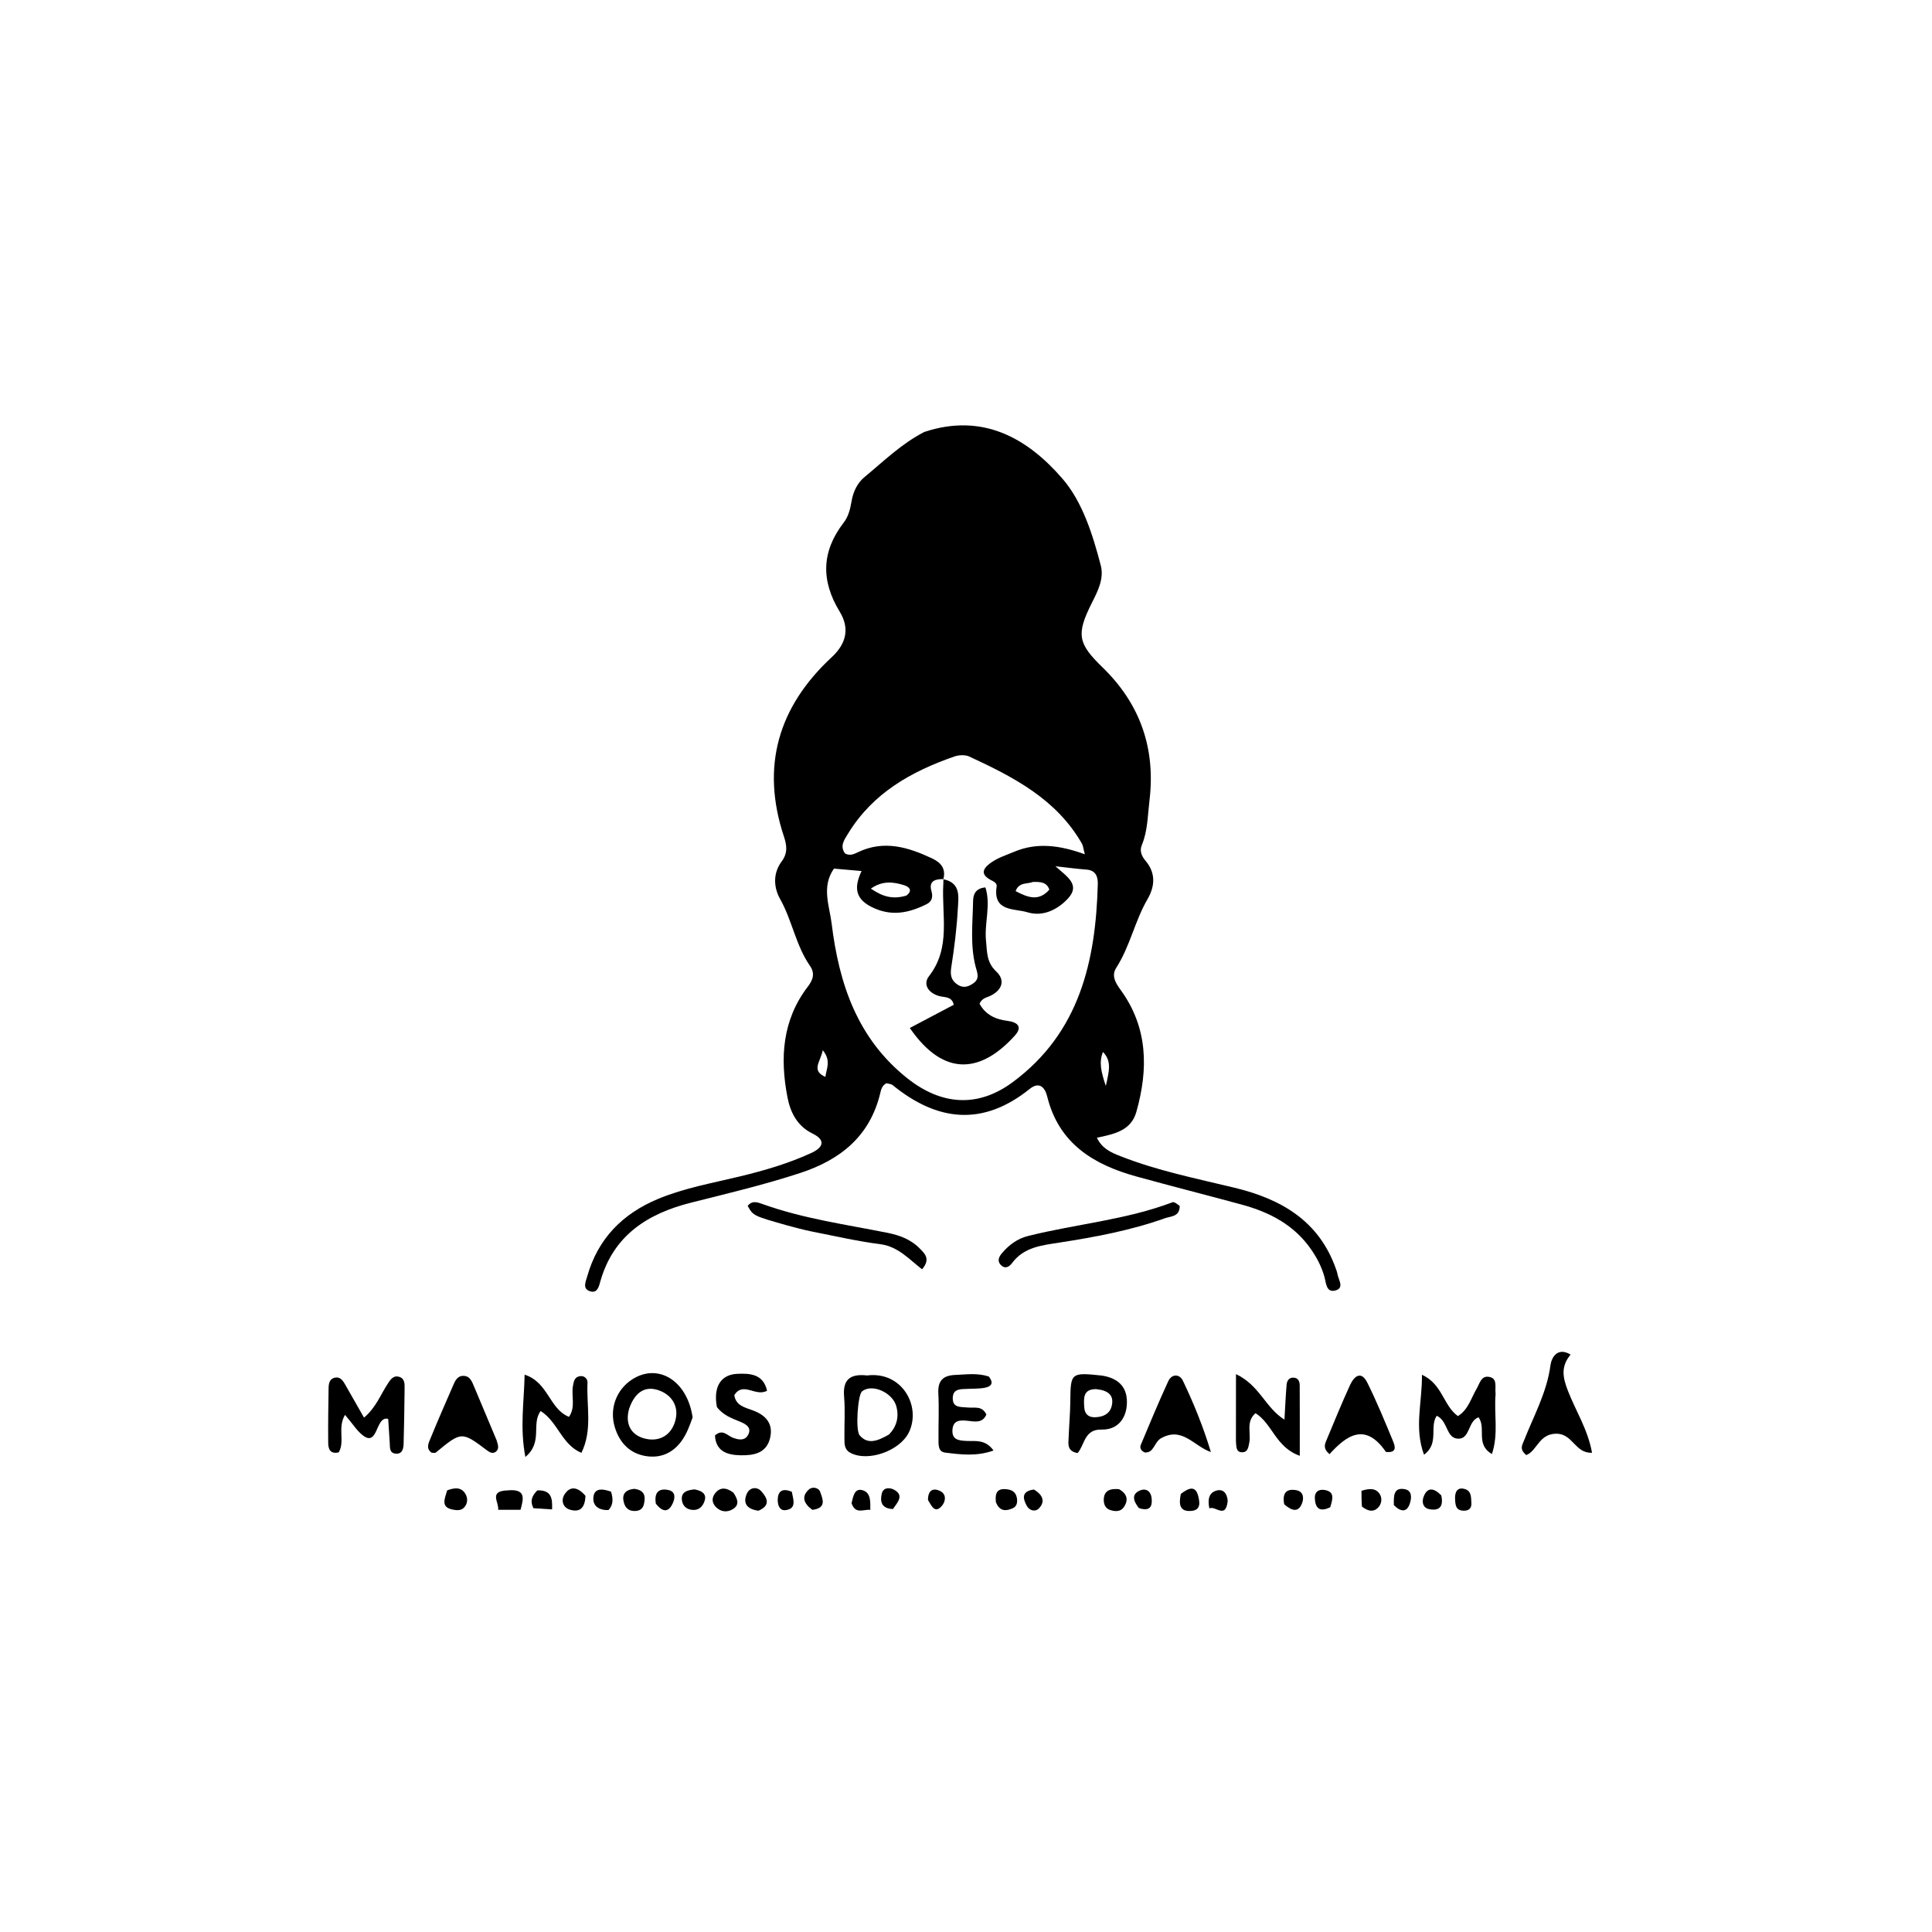
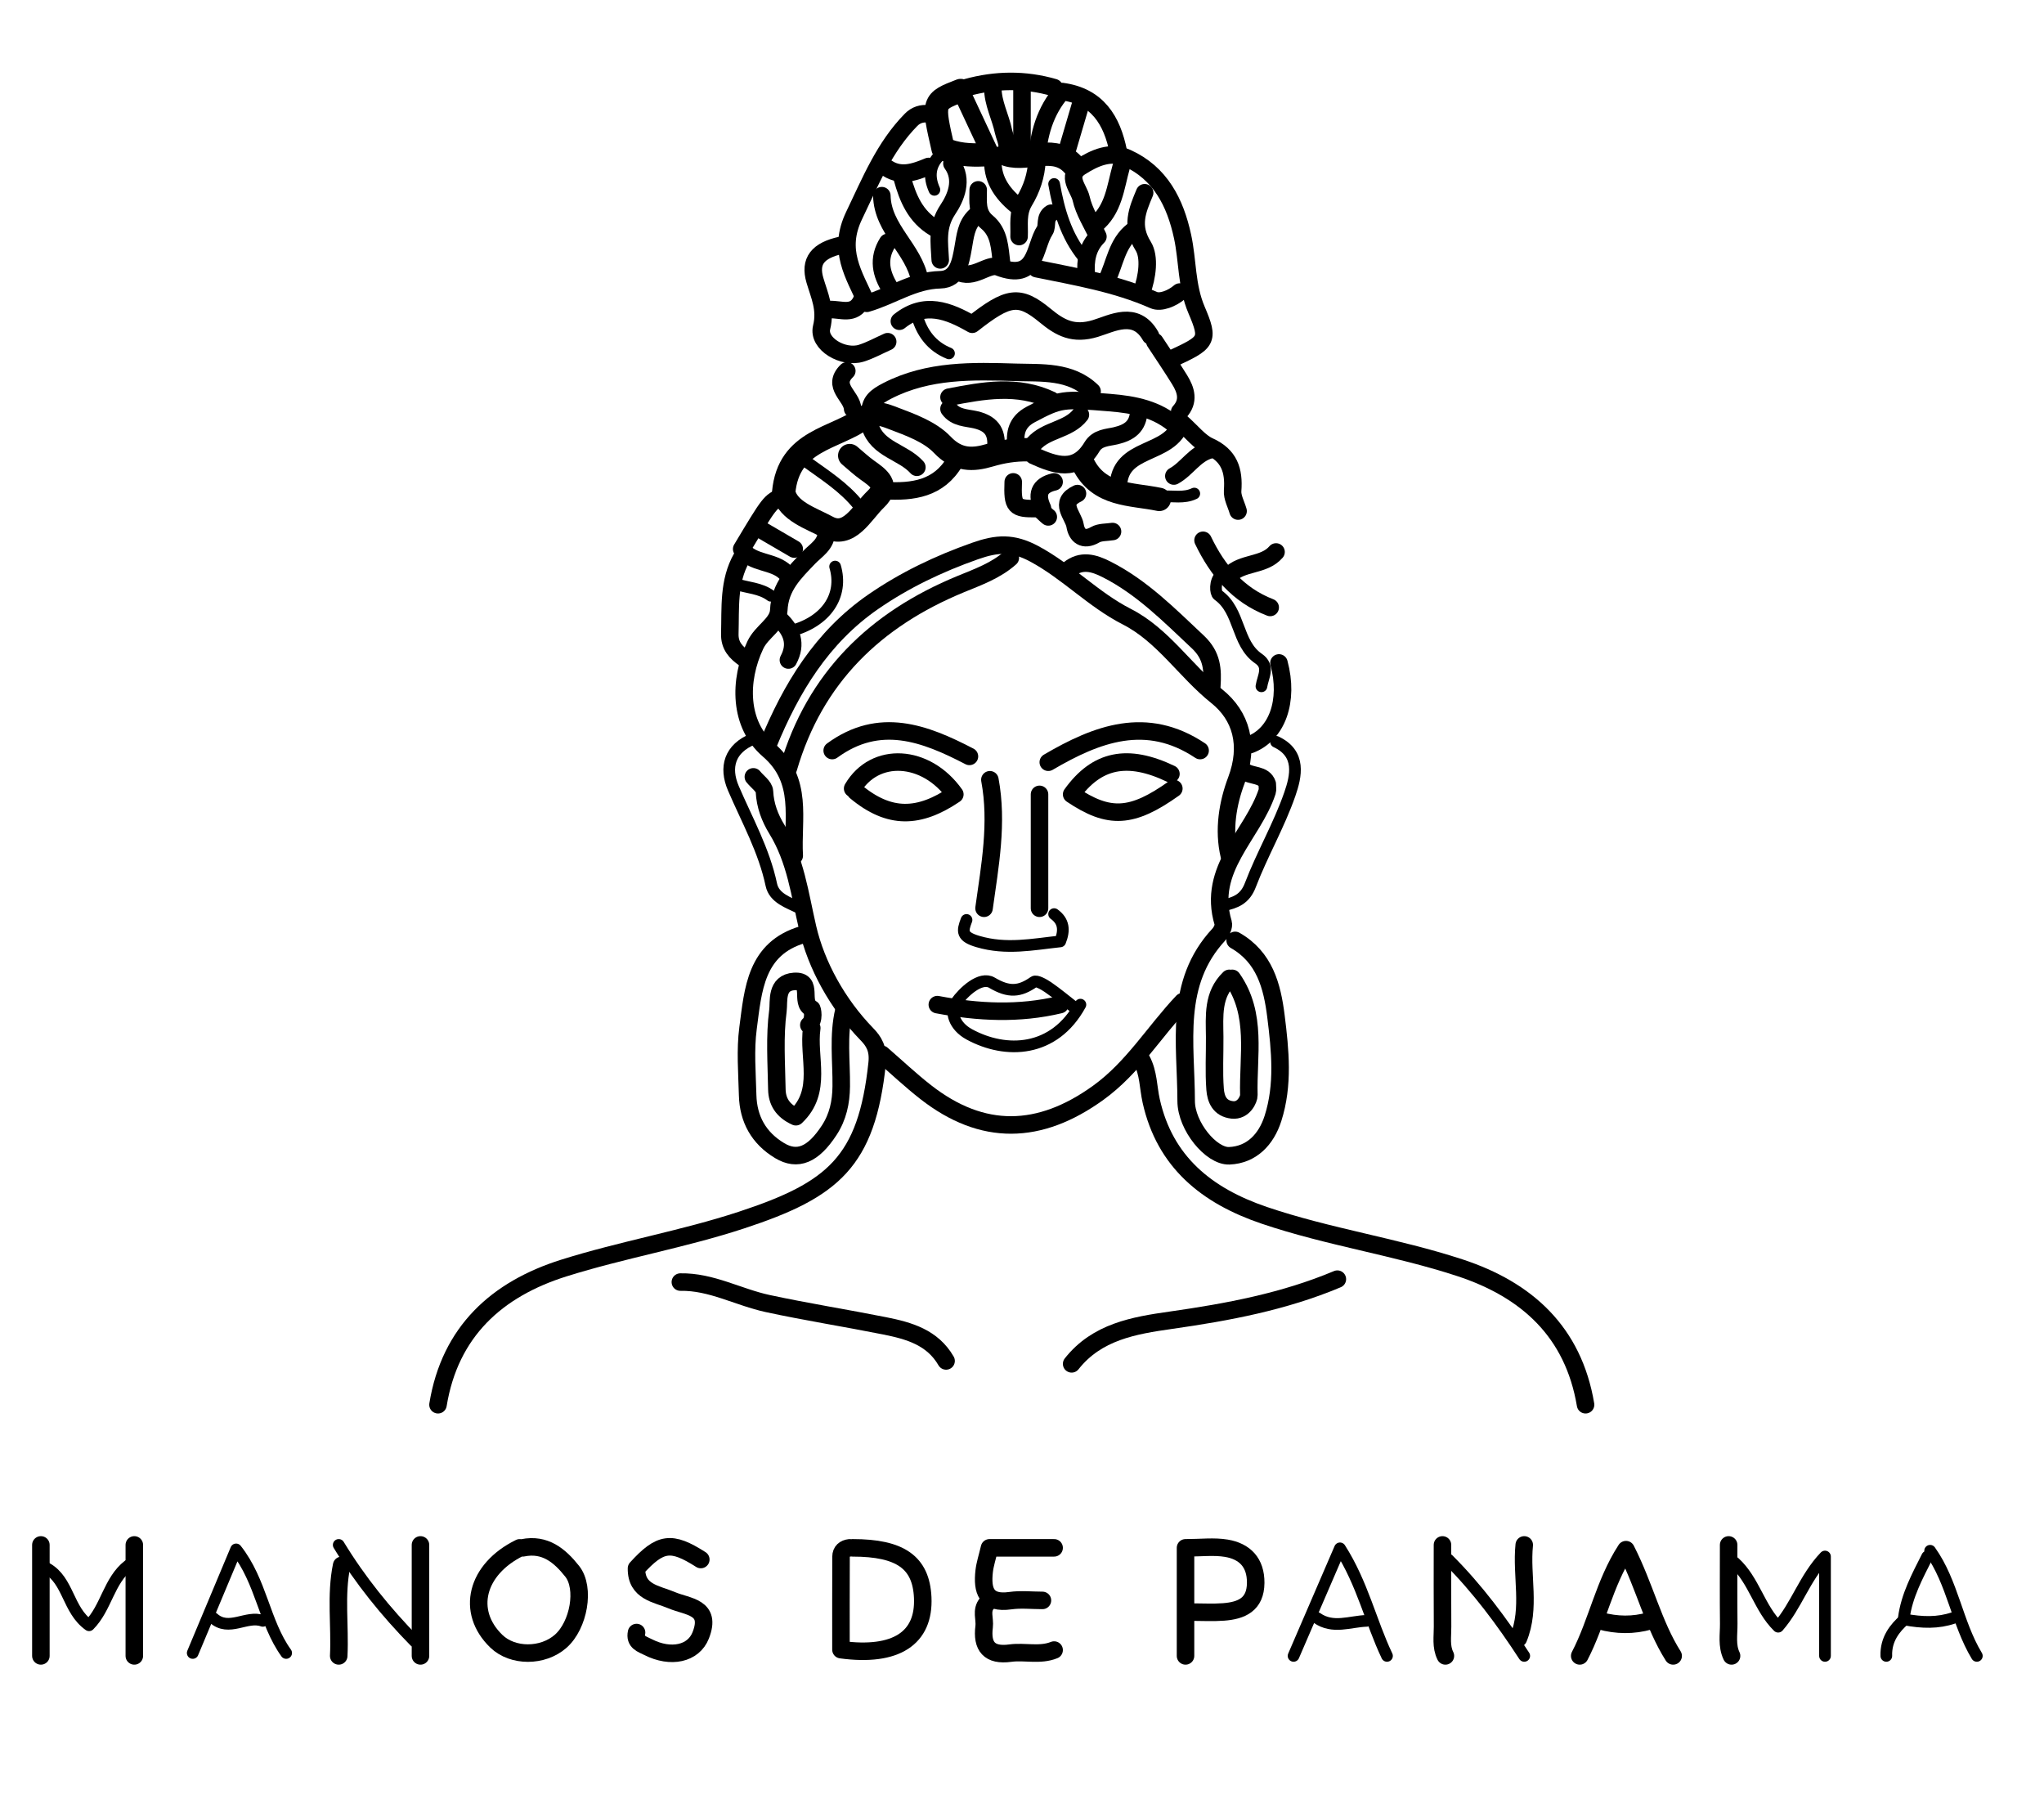
- <svg xmlns="http://www.w3.org/2000/svg" version="1.1" id="Layer_1" x="0px" y="0px" width="100%" viewBox="0 0 512 512" enable-background="new 0 0 512 512" xml:space="preserve">
-   <path fill="#000000" opacity="1" stroke="none" d=" M244.924,114.48   C260.572,109.287 272.436,116.281 281.601,126.903   C286.852,132.987 289.586,141.651 291.714,149.84   C292.635,153.381 290.917,156.664 289.326,159.829   C285.126,168.187 285.702,170.569 292.2,176.877   C302.156,186.542 306.295,198.349 304.617,212.193   C304.137,216.153 304.162,220.173 302.597,223.951   C301.954,225.502 302.538,226.88 303.569,228.101   C306.332,231.372 306.094,234.865 304.089,238.315   C300.734,244.09 299.466,250.794 295.831,256.454   C294.471,258.571 295.592,260.43 296.981,262.342   C304.231,272.318 304.354,283.304 301.149,294.656   C299.735,299.665 295.305,300.526 290.687,301.517   C292.083,304.432 294.473,305.426 296.901,306.385   C306.698,310.256 317.001,312.306 327.186,314.768   C339.473,317.738 349.502,323.492 354.006,336.185   C354.173,336.655 354.356,337.13 354.437,337.619   C354.689,339.127 356.277,341.24 354.047,341.944   C351.423,342.773 351.428,339.938 350.991,338.382   C350.254,335.761 349.057,333.44 347.542,331.225   C343.058,324.669 336.517,321.258 329.107,319.243   C319.798,316.711 310.445,314.345 301.147,311.777   C289.803,308.643 280.603,303.06 277.527,290.613   C276.92,288.158 275.436,286.522 272.873,288.582   C260.461,298.554 248.433,297.23 236.581,287.584   C236.119,287.208 235.356,287.204 234.888,287.07   C233.702,287.739 233.508,288.734 233.274,289.708   C230.536,301.107 222.722,307.363 212.057,310.857   C202.556,313.97 192.848,316.272 183.164,318.709   C171.738,321.584 162.599,327.301 159.119,339.504   C158.739,340.836 158.346,342.886 156.295,342.178   C154.305,341.49 155.229,339.636 155.61,338.284   C158.429,328.262 165.005,321.611 174.471,317.693   C181.427,314.814 188.843,313.518 196.114,311.755   C202.604,310.181 208.994,308.329 215.056,305.525   C218.091,304.121 218.982,302.183 215.29,300.379   C211.281,298.421 209.472,294.817 208.702,290.87   C206.665,280.421 207.299,270.315 214.101,261.442   C215.46,259.668 216.025,257.936 214.663,255.978   C210.907,250.574 209.933,243.937 206.74,238.248   C204.973,235.101 204.841,231.385 207.154,228.286   C208.812,226.067 208.514,223.993 207.756,221.713   C201.565,203.093 206.268,187.286 220.416,174.163   C224.423,170.446 225.136,166.377 222.541,162.118   C217.499,153.843 217.703,146.127 223.605,138.472   C224.845,136.865 225.322,134.882 225.662,132.892   C226.098,130.346 227.157,128.028 229.13,126.405   C234.125,122.295 238.755,117.692 244.924,114.48  M249.324,232.983   C247.258,233.084 246.196,233.928 246.852,236.174   C247.263,237.583 247.036,238.876 245.604,239.594   C240.8,242.002 236.071,242.977 230.845,240.29   C226.396,238.002 226.451,234.819 228.329,230.831   C225.561,230.589 223.319,230.393 221.009,230.191   C217.628,234.983 219.823,240.075 220.4,244.793   C222.344,260.675 227.188,275.236 240.469,285.77   C249.501,292.934 259.158,293.615 268.396,286.772   C286.082,273.671 290.382,254.756 290.926,234.279   C290.977,232.355 290.406,230.638 287.931,230.452   C285.421,230.263 282.922,229.922 279.694,229.568   C282.673,232.245 286.392,234.423 283.075,238.057   C280.357,241.034 276.406,243.037 272.268,241.759   C268.861,240.707 263.071,241.684 264.119,234.94   C264.261,234.03 263.366,233.625 262.589,233.218   C259.192,231.44 261.066,229.661 262.901,228.422   C264.664,227.232 266.789,226.564 268.779,225.724   C274.828,223.172 280.931,224.011 287.495,226.395   C287.076,224.816 287.036,224.126 286.729,223.589   C279.972,211.764 268.559,205.905 256.855,200.486   C255.766,199.982 254.119,200.065 252.939,200.474   C241.535,204.423 231.354,210.138 224.81,220.814   C223.8,222.462 222.458,224.182 223.947,226.177   C225.266,226.894 226.358,226.328 227.387,225.836   C234.267,222.549 240.67,224.502 247.021,227.49   C249.438,228.628 250.711,230.261 250.002,232.997   C250.002,232.997 250.032,232.968 249.324,232.983  M240.194,237.343   C242.063,235.911 240.823,234.95 239.517,234.559   C236.759,233.732 233.917,233.298 230.784,235.494   C233.783,237.516 236.422,238.46 240.194,237.343  M273.778,233.717   C272.248,234.343 270.09,233.679 269.142,236.154   C272.288,237.785 275.223,239.033 278.089,235.759   C277.393,233.806 275.928,233.692 273.778,233.717  M218.736,285.39   C218.98,283.286 220.359,281.101 218.035,278.322   C217.448,281.411 214.87,283.686 218.736,285.39  M292.294,278.781   C291.212,281.461 291.766,283.98 293.054,287.78   C293.957,283.803 294.646,281.187 292.294,278.781  z" />
-   <path fill="#000000" opacity="1" stroke="none" d=" M94.439,378.69   C93.377,377.316 92.482,376.229 91.433,374.954   C89.377,378.378 91.478,381.983 89.766,384.9   C87.437,385.418 86.991,383.938 86.977,382.355   C86.935,377.535 86.995,372.714 87.08,367.894   C87.1,366.738 87.276,365.455 88.677,365.11   C90.063,364.769 90.803,365.757 91.404,366.802   C93.039,369.648 94.657,372.504 96.468,375.683   C99.596,373.057 100.792,369.733 102.642,366.886   C103.382,365.747 104.129,364.441 105.702,364.849   C107.339,365.273 107.237,366.834 107.221,368.158   C107.164,372.979 107.101,377.8 106.962,382.619   C106.923,383.989 106.58,385.466 104.734,385.217   C103.195,385.009 103.354,383.614 103.289,382.452   C103.162,380.183 102.999,377.916 102.876,376.022   C99.052,375.001 100.529,385.761 94.439,378.69  z" />
-   <path fill="#000000" opacity="1" stroke="none" d=" M396.347,369.447   C395.893,374.85 397.167,379.973 395.376,385.334   C390.918,382.756 393.945,378.42 391.824,375.599   C389.004,376.562 389.614,381.314 386.483,381.27   C383.17,381.224 383.788,376.568 380.756,375.194   C378.738,378.086 381.492,382.525 377.376,385.513   C374.723,378.321 376.91,371.726 376.832,364.327   C382.312,366.82 382.488,372.539 386.367,375.279   C389.155,373.535 389.849,370.493 391.329,368.016   C392.148,366.646 392.501,364.501 394.641,364.886   C396.938,365.299 396.126,367.467 396.347,369.447  z" />
-   <path fill="#000000" opacity="1" stroke="none" d=" M183.553,375.628   C183.09,376.91 182.737,377.84 182.35,378.755   C180.187,383.87 176.448,386.509 171.677,385.948   C167.055,385.404 164.207,382.454 162.921,378.188   C161.425,373.228 163.418,368.203 167.54,365.551   C174.375,361.153 182.128,365.829 183.553,375.628  M166.746,373.267   C165.546,377.375 167.232,380.404 171.08,381.283   C174.772,382.126 177.963,380.378 179,376.354   C179.909,372.829 178.189,369.983 175.166,368.677   C171.428,367.062 168.414,368.503 166.746,373.267  z" />
-   <path fill="#000000" opacity="1" stroke="none" d=" M154.084,385.021   C148.831,382.826 147.86,376.823 143.282,373.94   C140.704,377.362 143.973,382.155 139.232,386.105   C137.739,378.395 138.876,371.713 139.034,364.303   C145.331,366.318 145.555,373.389 150.783,375.482   C152.612,372.865 151.358,369.936 151.836,367.272   C152.05,366.079 152.258,364.894 153.7,364.698   C154.929,364.531 155.743,365.446 155.695,366.435   C155.396,372.611 157.065,378.927 154.084,385.021  z" />
-   <path fill="#000000" opacity="1" stroke="none" d=" M416.22,358.977   C413.547,362.21 414.164,365.077 415.523,368.596   C417.565,373.884 420.797,378.802 421.905,384.999   C417.305,385.161 416.867,379.893 412.37,379.949   C407.806,380.006 407.311,384.554 404.477,385.61   C402.616,384.082 403.395,382.985 403.798,381.954   C406.391,375.322 409.93,369.07 410.893,361.792   C411.159,359.777 412.732,356.882 416.22,358.977  z" />
-   <path fill="#000000" opacity="1" stroke="none" d=" M229.808,364.511   C238.999,363.352 244.179,372.605 240.9,379.52   C238.537,384.504 229.992,387.524 225.341,385.001   C223.679,384.1 223.804,382.565 223.783,381.107   C223.728,377.453 224.006,373.777 223.696,370.149   C223.317,365.724 225.128,363.989 229.808,364.511  M235.6,380.158   C237.621,378.065 238.275,375.571 237.568,372.787   C236.602,368.985 230.98,366.557 228.411,368.77   C227.35,369.683 226.633,379.004 227.828,380.391   C229.999,382.911 232.567,381.885 235.6,380.158  z" />
-   <path fill="#000000" opacity="1" stroke="none" d=" M189.99,372.878   C188.986,367.589 190.966,364.278 195.38,364.079   C198.653,363.931 202.276,364.068 203.284,368.56   C200.19,370.253 196.993,366.034 194.597,369.71   C195.008,372.561 197.443,372.985 199.58,373.791   C202.912,375.048 204.964,377.232 204.095,381.019   C203.144,385.169 199.703,385.723 196.283,385.663   C192.847,385.603 189.705,384.714 189.475,380.421   C191.455,378.611 192.689,380.379 194.101,380.962   C195.789,381.66 197.588,381.89 198.393,379.974   C199.16,378.149 197.469,377.319 196.088,376.747   C193.932,375.853 191.71,375.12 189.99,372.878  z" />
-   <path fill="#000000" opacity="1" stroke="none" d=" M131.584,381.621   C131.994,382.951 132.359,383.987 131.392,384.728   C130.634,385.309 129.845,384.947 129.139,384.416   C122.329,379.3 122.331,379.306 115.468,384.961   C115.275,385.12 114.837,384.981 114.379,384.981   C112.77,383.845 113.613,382.344 114.14,381.057   C116.03,376.447 118.026,371.878 120.018,367.31   C120.546,366.1 121.073,364.697 122.651,364.623   C124.523,364.535 125.06,366.092 125.646,367.481   C127.584,372.071 129.52,376.662 131.584,381.621  z" />
-   <path fill="#000000" opacity="1" stroke="none" d=" M327.535,381.906   C327.547,376.098 327.547,370.702 327.547,364.16   C333.846,367.129 335.301,373.049 340.393,376.221   C340.593,372.805 340.715,369.911 340.957,367.027   C341.043,366.007 341.515,365.043 342.789,365.089   C344.071,365.135 344.43,366.127 344.436,367.161   C344.473,373.06 344.454,378.958 344.454,385.805   C338.049,383.523 337.22,377.334 332.725,374.507   C330.09,376.779 331.607,379.828 331.064,382.366   C330.819,383.513 330.719,384.865 329.188,384.867   C327.554,384.868 327.648,383.458 327.535,381.906  z" />
-   <path fill="#000000" opacity="1" stroke="none" d=" M307.479,381.275   C305.783,382.496 305.771,385.039 303.416,384.924   C302.405,384.548 301.982,383.725 302.313,382.93   C304.67,377.277 307.026,371.619 309.589,366.058   C310.546,363.982 312.623,364.117 313.476,365.899   C316.353,371.907 318.864,378.091 320.9,384.808   C316.33,383.241 313.26,377.834 307.479,381.275  z" />
-   <path fill="#000000" opacity="1" stroke="none" d=" M367.284,384.774   C361.75,376.713 356.737,380.523 352.334,385.367   C350.566,383.874 351.08,382.741 351.523,381.682   C353.577,376.78 355.569,371.848 357.793,367.023   C358.844,364.741 360.711,363.112 362.362,366.438   C364.872,371.494 367.025,376.733 369.181,381.956   C369.716,383.251 370.299,385.111 367.284,384.774  z" />
-   <path fill="#000000" opacity="1" stroke="none" d=" M312.637,319.583   C312.63,322.502 310.289,322.287 308.739,322.84   C299.624,326.091 290.151,327.846 280.616,329.321   C276.016,330.032 271.316,330.521 268.204,334.731   C267.473,335.719 266.373,336.377 265.246,335.252   C264.194,334.202 264.719,333.055 265.504,332.129   C267.368,329.931 269.599,328.258 272.465,327.543   C285.172,324.373 298.368,323.294 310.727,318.611   C311.168,318.444 311.893,319.028 312.637,319.583  z" />
-   <path fill="#000000" opacity="1" stroke="none" d=" M262.023,364.779   C263.587,366.704 262.458,367.472 261.03,367.761   C259.581,368.053 258.057,367.974 256.567,368.064   C254.77,368.172 252.519,367.855 252.488,370.514   C252.456,373.218 254.737,372.811 256.516,373.006   C258.21,373.192 260.269,372.449 261.398,374.868   C260.368,377.236 258.345,376.731 256.402,376.524   C254.476,376.319 252.567,376.305 252.406,378.949   C252.246,381.574 254.088,381.747 256.055,381.862   C258.402,381.998 261.047,381.294 263.298,384.402   C258.747,386.019 254.544,385.46 250.435,384.948   C248.543,384.712 248.725,382.734 248.711,381.266   C248.675,377.275 248.882,373.273 248.669,369.293   C248.486,365.862 249.926,364.484 253.235,364.369   C256.056,364.271 258.866,363.787 262.023,364.779  z" />
-   <path fill="#000000" opacity="1" stroke="none" d=" M208.46,324.708   C199.628,322.197 199.628,322.197 198.142,319.586   C199.323,318.022 200.821,318.632 202.189,319.123   C212.906,322.967 224.15,324.499 235.238,326.719   C238.394,327.351 241.358,328.461 243.661,330.785   C245.006,332.142 246.735,333.599 244.356,336.379   C240.953,333.756 238.016,330.331 233.302,329.727   C227.208,328.946 221.191,327.554 215.153,326.366   C213.033,325.949 210.947,325.359 208.46,324.708  z" />
-   <path fill="#000000" opacity="1" stroke="none" d=" M292.078,364.549   C296.798,365.318 298.889,367.99 298.625,372.227   C298.373,376.263 295.895,378.955 291.925,378.851   C287.286,378.729 287.486,382.94 285.575,385.077   C282.657,384.574 283.141,382.542 283.206,380.788   C283.321,377.643 283.615,374.502 283.644,371.357   C283.716,363.771 283.79,363.67 292.078,364.549  M290.476,368.132   C286.961,368.125 287.193,370.588 287.336,372.946   C287.444,374.705 288.424,375.643 290.204,375.586   C292.345,375.517 294.156,374.723 294.644,372.469   C295.215,369.838 293.823,368.471 290.476,368.132  z" />
-   <path fill="#000000" opacity="1" stroke="none" d=" M134.555,394.964   C139.467,394.508 138.747,397.157 137.946,400.114   C136.006,400.114 134.213,400.114 132.019,400.114   C132.282,398.077 129.399,395.118 134.555,394.964  z" />
-   <path fill="#000000" opacity="1" stroke="none" d=" M118.503,394.97   C120.661,394.119 122.458,394.13 123.463,396.127   C123.996,397.185 123.905,398.45 123.07,399.424   C122.181,400.463 120.838,400.244 119.795,400.017   C116.777,399.362 117.86,397.149 118.503,394.97  z" />
-   <path fill="#000000" opacity="1" stroke="none" d=" M168.044,394.556   C170.944,394.907 171.101,396.599 170.651,398.605   C170.345,399.968 169.39,400.448 168.076,400.432   C166.478,400.412 165.636,399.456 165.296,398.056   C164.812,396.069 165.593,394.837 168.044,394.556  z" />
-   <path fill="#000000" opacity="1" stroke="none" d=" M194.334,395.545   C195.589,397.361 196.032,398.934 194.052,400.028   C192.65,400.803 191.128,400.671 189.888,399.539   C188.772,398.521 188.499,397.195 189.362,395.948   C190.643,394.098 192.33,394.079 194.334,395.545  z" />
-   <path fill="#000000" opacity="1" stroke="none" d=" M296.554,394.649   C298.859,395.944 299.023,397.63 297.846,399.387   C296.999,400.65 295.559,400.604 294.234,400.18   C292.944,399.767 292.485,398.63 292.508,397.434   C292.556,395.031 294.144,394.425 296.554,394.649  z" />
-   <path fill="#000000" opacity="1" stroke="none" d=" M155.16,396.42   C155.034,399.312 153.944,400.891 151.138,400.11   C149.072,399.536 148.691,397.564 149.524,396.171   C151.069,393.585 153.195,394.103 155.16,396.42  z" />
-   <path fill="#000000" opacity="1" stroke="none" d=" M263.919,398.065   C263.673,395.753 264.199,394.484 266.481,394.64   C267.909,394.737 269.037,395.188 269.419,396.683   C269.721,397.866 269.571,399.172 268.443,399.68   C266.772,400.432 264.95,400.724 263.919,398.065  z" />
-   <path fill="#000000" opacity="1" stroke="none" d=" M184.073,394.7   C186.368,395.158 187.462,396.108 186.555,398.202   C185.98,399.53 184.965,400.277 183.462,400.138   C181.98,400.002 180.967,399.126 180.736,397.72   C180.378,395.541 181.867,394.898 184.073,394.7  z" />
-   <path fill="#000000" opacity="1" stroke="none" d=" M200.999,400.361   C197.926,399.941 196.787,398.368 197.932,395.816   C198.691,394.127 200.629,393.954 201.693,395.142   C203.061,396.671 204.577,398.821 200.999,400.361  z" />
-   <path fill="#000000" opacity="1" stroke="none" d=" M360.922,399.246   C360.806,397.599 360.806,396.311 360.806,395.076   C362.923,394.414 364.584,394.317 365.648,395.95   C366.299,396.95 366.165,398.356 365.436,399.27   C364.202,400.815 362.593,400.589 360.922,399.246  z" />
-   <path fill="#000000" opacity="1" stroke="none" d=" M312.926,395.91   C314.902,394.391 316.814,393.467 317.557,396.553   C317.91,398.019 318.345,400.145 315.807,400.398   C312.567,400.722 312.366,398.632 312.926,395.91  z" />
-   <path fill="#000000" opacity="1" stroke="none" d=" M236.646,399.908   C233.544,399.804 233.174,397.861 233.691,395.785   C234.119,394.068 235.895,394.2 236.991,394.819   C239.648,396.32 237.882,398.099 236.646,399.908  z" />
-   <path fill="#000000" opacity="1" stroke="none" d=" M369.386,398.878   C369.345,396.479 369.258,394.077 372.301,394.653   C374.255,395.022 374.092,396.974 373.648,398.375   C372.871,400.828 371.277,400.76 369.386,398.878  z" />
-   <path fill="#000000" opacity="1" stroke="none" d=" M215.289,400.13   C212.968,398.441 212.307,396.571 214.374,394.715   C215.314,393.871 216.984,394.273 217.357,395.359   C217.98,397.176 219.202,399.638 215.289,400.13  z" />
-   <path fill="#000000" opacity="1" stroke="none" d=" M325.354,397.754   C324.825,402.757 322.092,398.898 320.496,399.748   C319.989,397.331 320.389,395.536 322.461,394.994   C324.123,394.559 325.194,395.681 325.354,397.754  z" />
-   <path fill="#000000" opacity="1" stroke="none" d=" M161.934,395.307   C162.511,397.201 162.556,398.775 161.257,400.181   C158.693,400.285 156.902,399.029 157.286,396.547   C157.644,394.238 159.856,394.558 161.934,395.307  z" />
-   <path fill="#000000" opacity="1" stroke="none" d=" M142.405,394.965   C146.182,394.852 146.415,397.085 146.306,400.006   C144.461,399.888 142.894,399.788 141.365,399.69   C140.422,397.866 140.916,396.432 142.405,394.965  z" />
-   <path fill="#000000" opacity="1" stroke="none" d=" M381.953,396.285   C382.64,399.45 381.28,400.432 378.769,399.944   C377.092,399.618 376.777,398.094 377.229,396.787   C378.153,394.114 379.868,394.172 381.953,396.285  z" />
-   <path fill="#000000" opacity="1" stroke="none" d=" M340.328,398.646   C339.773,395.679 340.884,394.473 343.453,394.904   C345.476,395.243 345.57,397.005 345.069,398.346   C344.079,400.998 342.246,400.339 340.328,398.646  z" />
-   <path fill="#000000" opacity="1" stroke="none" d=" M173.805,398.485   C173.323,395.523 174.571,394.37 177.038,394.849   C179.032,395.237 178.96,396.857 178.321,398.31   C177.21,400.838 175.653,400.849 173.805,398.485  z" />
-   <path fill="#000000" opacity="1" stroke="none" d=" M385.599,396.864   C385.648,394.746 386.711,394.15 388.223,394.616   C390.022,395.17 389.829,396.894 389.928,398.327   C390.027,399.772 389.197,400.398 387.802,400.347   C385.69,400.27 385.661,398.727 385.599,396.864  z" />
-   <path fill="#000000" opacity="1" stroke="none" d=" M274.006,394.736   C276.256,396.098 277.09,397.816 275.396,399.667   C274.385,400.771 272.794,400.357 272.086,399.029   C271.095,397.168 270.584,395.194 274.006,394.736  z" />
-   <path fill="#000000" opacity="1" stroke="none" d=" M225.666,398.38   C226.125,396.482 226.457,394.322 228.572,394.92   C230.792,395.549 230.649,397.866 230.648,400.132   C228.803,399.915 226.747,401.425 225.666,398.38  z" />
-   <path fill="#000000" opacity="1" stroke="none" d=" M352.523,399.433   C349.547,400.9 348.549,399.479 348.443,397.042   C348.37,395.354 349.445,394.6 351.032,394.859   C353.807,395.312 353.168,397.283 352.523,399.433  z" />
-   <path fill="#000000" opacity="1" stroke="none" d=" M209.838,395.334   C210.239,397.453 211.171,399.775 208.246,400.195   C206.61,400.431 206.104,398.893 206.106,397.528   C206.11,395.186 207.297,394.278 209.838,395.334  z" />
-   <path fill="#000000" opacity="1" stroke="none" d=" M301.817,399.656   C300.324,397.773 299.795,395.987 302.077,394.999   C303.643,394.321 304.988,395.122 305.194,397.025   C305.437,399.274 304.729,400.595 301.817,399.656  z" />
-   <path fill="#000000" opacity="1" stroke="none" d=" M245.924,397.514   C245.915,394.786 247.41,394.263 249.179,395.153   C250.858,395.997 250.616,397.857 249.652,399.014   C247.831,401.198 246.933,399.236 245.924,397.514  z" />
-   <path fill="#000000" opacity="1" stroke="none" d=" M249.986,233.011   C254.742,233.937 253.999,237.791 253.828,240.925   C253.548,246.056 252.906,251.182 252.106,256.261   C251.778,258.347 252.01,259.8 253.801,260.964   C255.324,261.954 256.655,261.489 257.951,260.579   C259.766,259.305 258.948,257.73 258.53,256.099   C257.062,250.369 257.783,244.525 257.88,238.727   C257.907,237.12 258.479,235.392 261.147,235.178   C262.65,239.857 260.824,244.628 261.303,249.308   C261.607,252.274 261.415,255.024 264.008,257.447   C266.427,259.707 265.644,262.29 262.578,263.847   C261.566,264.361 260.281,264.429 259.587,265.984   C261.112,268.86 263.742,270.143 267.024,270.549   C269.504,270.855 271.122,272.02 268.963,274.417   C260.318,284.016 250.396,285.921 241.113,272.424   C244.997,270.374 248.864,268.333 252.754,266.279   C252.255,263.963 250.271,264.381 248.787,263.938   C245.998,263.105 244.517,260.848 246.213,258.668   C252.084,251.119 249.496,242.499 249.989,234.265   C249.998,234.099 249.992,233.932 250.012,233.367   C250.032,232.968 250.002,232.997 249.986,233.011  z" />
+ <svg xmlns="http://www.w3.org/2000/svg" version="1.1" id="Layer_1" x="0px" y="0px" width="100%" viewBox="0 0 350 308" enable-background="new 0 0 350 308" xml:space="preserve">
+   <path fill="none" opacity="1" stroke="#000000" stroke-linecap="round" stroke-linejoin="round" stroke-width="3" d=" M129,133   C129.667,133.833 130.857,134.641 130.9,135.505   C131.018,137.915 131.833,140.032 133.028,141.983   C136.238,147.222 136.939,153.021 138.296,158.873   C139.774,165.252 143.401,171.874 148.438,177.06   C149.594,178.249 150.459,179.549 150.197,182.021   C148.407,198.924 142.664,203.72 126.962,208.886   C116.997,212.164 106.546,213.95 96.532,217.101   C85.08,220.704 77.04,227.976 75,240.5  " />
+   <path fill="none" opacity="1" stroke="#000000" stroke-linecap="round" stroke-linejoin="round" stroke-width="3" d=" M195.5,181.5   C196.676,183.688 196.602,186.151 197.12,188.473   C199.45,198.929 206.61,204.72 216.477,208.069   C227.468,211.8 238.994,213.439 249.985,217.046   C261.445,220.807 269.408,228.024 271.5,240.5  " />
+   <path fill="none" opacity="1" stroke="#000000" stroke-linecap="round" stroke-linejoin="round" stroke-width="3" d=" M137.5,160   C129.352,162.375 128.961,169.466 128.091,176.012   C127.59,179.779 127.924,183.669 128.021,187.499   C128.125,191.617 129.932,194.85 133.503,196.994   C136.556,198.827 139.23,197.726 141.994,193.496   C143.475,191.227 144.017,188.736 144.048,186.001   C144.098,181.668 143.477,177.3 144.5,173  " />
+   <path fill="none" opacity="1" stroke="#000000" stroke-linecap="round" stroke-linejoin="round" stroke-width="3" d=" M210.5,146.5   C209.437,142.059 210.244,137.485 211.715,133.581   C213.97,127.596 212.551,122.556 208.345,119.194   C202.955,114.885 199.157,108.745 192.958,105.583   C187.198,102.646 182.803,97.877 177.098,94.817   C173.385,92.826 170.697,93.019 166.945,94.343   C160.724,96.537 154.894,99.322 149.522,103.032   C140.739,109.096 135.449,117.826 131.5,127.5  " />
+   <path fill="none" opacity="1" stroke="#000000" stroke-linecap="round" stroke-linejoin="round" stroke-width="3" d=" M210.5,167.5   C207.59,170.314 207.963,173.944 207.994,177.5   C208.021,180.5 207.836,183.513 208.065,186.495   C208.191,188.126 208.815,189.78 210.997,190.023   C212.976,190.242 213.864,188.142 213.846,187.504   C213.656,180.746 215.34,173.666 211,167.5  " />
+   <path fill="none" opacity="1" stroke="#000000" stroke-linecap="round" stroke-linejoin="round" stroke-width="3" d=" M173,95.5   C170.536,97.697 167.485,98.778 164.502,100.006   C149.889,106.022 139.518,116.022 135,131.5  " />
+   <path fill="none" opacity="1" stroke="#000000" stroke-linecap="round" stroke-linejoin="round" stroke-width="3" d=" M229,219   C219.871,222.843 210.248,224.643 200.504,226.03   C194.179,226.93 187.841,227.996 183.5,233.5  " />
+   <path fill="none" opacity="1" stroke="#000000" stroke-linecap="round" stroke-linejoin="round" stroke-width="3" d=" M151,180.5   C153.5,182.667 155.912,184.946 158.516,186.98   C168.231,194.569 178.003,194.347 188.062,187.086   C194.001,182.8 197.637,176.639 202.5,171.5  " />
+   <path fill="none" opacity="1" stroke="#000000" stroke-linecap="round" stroke-linejoin="round" stroke-width="3" d=" M116.5,219.5   C121.796,219.398 126.427,222.092 131.462,223.176   C138.12,224.609 144.834,225.666 151.501,226.996   C155.675,227.829 159.663,228.965 162,233  " />
+   <path fill="none" opacity="1" stroke="#000000" stroke-linecap="round" stroke-linejoin="round" stroke-width="3" d=" M211.5,161   C216.538,163.877 217.837,168.785 218.488,174.001   C219.219,179.853 219.813,185.737 217.971,191.491   C216.82,195.083 214.315,197.723 210.495,197.877   C207.404,198.002 203.115,192.802 203.11,188.5   C203.1,178.682 200.946,168.32 208.724,159.976   C209.173,159.495 209.61,158.558 209.446,158.016   C206.636,148.699 214.52,143.007 216.987,135.496   C217.086,135.195 217,134.833 217,134.243   C216.419,132.463 214.235,132.99 213,132  " />
+   <path fill="none" opacity="1" stroke="#000000" stroke-linecap="round" stroke-linejoin="round" stroke-width="3" d=" M204,276   C205.833,276 207.675,276.111 209.498,275.975   C212.562,275.746 214.989,274.733 215.017,271   C215.043,267.524 213.152,265.596 209.989,265.067   C207.869,264.713 205.642,265 203,265   C203,271.491 203,277.495 203,283.5  " />
+   <path fill="none" opacity="1" stroke="#000000" stroke-linecap="round" stroke-linejoin="round" stroke-width="3" d=" M146.5,135.5   C152.309,140.355 157.398,140.128 163.5,136   C158.571,129.068 149.786,128.566 146,135  " />
+   <path fill="none" opacity="1" stroke="#000000" stroke-linecap="round" stroke-linejoin="round" stroke-width="3" d=" M200.5,132.5   C193.061,128.938 187.806,130.019 183.5,136   C189.915,140.326 193.823,140.103 201,135  " />
+   <path fill="none" opacity="1" stroke="#000000" stroke-linecap="round" stroke-linejoin="round" stroke-width="3" d=" M187,67   C183.315,63.426 178.281,63.879 173.992,63.746   C166.606,63.519 158.981,63.293 151.951,66.905   C150,67.908 148.826,68.786 149,71  " />
+   <path fill="none" opacity="1" stroke="#000000" stroke-linecap="round" stroke-linejoin="round" stroke-width="3" d=" M138.5,175.5   C139.544,174.646 139.11,172.694 138.946,172.62   C136.887,171.698 139.403,167.8 136.002,168.027   C132.784,168.242 133.414,171.496 133.209,173.028   C132.618,177.449 132.947,182.001 133.024,186.5   C133.059,188.552 133.999,190.167 136.279,191.192   C140.956,186.791 138.273,181.055 139,176  " />
+   <path fill="none" opacity="1" stroke="#000000" stroke-linecap="round" stroke-linejoin="round" stroke-width="2" d=" M129,126.5   C124.92,128.134 124.035,131.369 125.58,134.966   C127.918,140.409 130.83,145.579 132.079,151.483   C132.567,153.79 135.038,154.536 137,155.5  " />
+   <path fill="none" opacity="1" stroke="#000000" stroke-linecap="round" stroke-linejoin="round" stroke-width="3" d=" M197,57.5   C194.458,53.043 190.407,55.378 187.571,56.234   C183.803,57.372 181.564,56.17 178.974,54.032   C174.531,50.364 172.645,50.666 166.479,55.517   C162.419,53.185 158.311,51.551 154,55  " />
+   <path fill="none" opacity="1" stroke="#000000" stroke-linecap="round" stroke-linejoin="round" stroke-width="3" d=" M207.5,117.5   C207.675,114.664 207.603,112.247 205.098,109.896   C200.218,105.316 195.559,100.565 189.504,97.492   C187.313,96.381 185.167,95.74 183,97.5  " />
+   <path fill="none" opacity="1" stroke="#000000" stroke-linecap="round" stroke-linejoin="round" stroke-width="3" d=" M180.5,265   C176.826,265 173.152,265 169.436,265   C169.052,266.64 168.657,267.807 168.523,269.003   C168.154,272.284 168.827,274.636 173.006,274.043   C174.803,273.788 176.667,274 178.5,274  " />
+   <path fill="none" opacity="1" stroke="#000000" stroke-linecap="round" stroke-linejoin="round" stroke-width="3" d=" M120,267   C114.934,263.771 113.074,264.025 108.989,268.512   C108.933,272.588 112.42,272.866 115.014,273.966   C117.786,275.142 121.927,275.068 119.982,279.993   C118.735,283.15 114.847,283.957 110.997,282.006   C109.932,281.467 108.645,281.151 109,279.5  " />
+   <path fill="none" opacity="1" stroke="#000000" stroke-linecap="round" stroke-linejoin="round" stroke-width="3" d=" M205.5,128.5   C196.311,122.374 187.842,125.617 179.5,130.5  " />
+   <path fill="none" opacity="1" stroke="#000000" stroke-linecap="round" stroke-linejoin="round" stroke-width="3" d=" M186,47   C185.812,44.57 186.192,42.315 187.999,40.5   C186.999,38.334 185.63,36.249 185.122,33.973   C184.743,32.277 182.489,30.157 185.032,28.551   C187.405,27.053 190.155,25.769 192.978,27.048   C198.701,29.64 201.237,34.665 202.497,40.501   C203.394,44.654 203.127,48.934 204.881,53.051   C207.148,58.371 206.733,58.616 200.5,61.5  " />
+   <path fill="none" opacity="1" stroke="#000000" stroke-linecap="round" stroke-linejoin="round" stroke-width="2" d=" M218.5,127   C222.834,129.028 221.924,132.893 220.865,135.953   C219.017,141.288 216.115,146.25 214.098,151.537   C213.173,153.962 211.551,154.542 209.5,155  " />
+   <path fill="none" opacity="1" stroke="#000000" stroke-linecap="round" stroke-linejoin="round" stroke-width="2" d=" M184,172.5   C182.5,171.333 181.043,170.104 179.481,169.028   C178.76,168.531 177.461,167.805 177.061,168.086   C174.606,169.815 172.752,169.964 169.854,168.247   C167.903,167.091 164.974,169.833 163.706,171.644   C162.616,173.203 163.388,175.675 165.957,177.079   C172.253,180.519 180.521,180.195 185,172  " />
+   <path fill="none" opacity="1" stroke="#000000" stroke-linecap="round" stroke-linejoin="round" stroke-width="3" d=" M166,129.5   C158.322,125.507 150.599,122.58 142.5,128.5  " />
+   <path fill="none" opacity="1" stroke="#000000" stroke-linecap="round" stroke-linejoin="round" stroke-width="3" d=" M169.5,133.5   C170.885,140.911 169.512,148.197 168.5,155.5  " />
+   <path fill="none" opacity="1" stroke="#000000" stroke-linecap="round" stroke-linejoin="round" stroke-width="3" d=" M169,274.5   C167.942,275.722 168.686,277.169 168.516,278.502   C168.088,281.876 169.394,283.519 173.004,283.026   C175.483,282.688 178.055,283.487 180.5,282.5  " />
+   <path fill="none" opacity="1" stroke="#000000" stroke-linecap="round" stroke-linejoin="round" stroke-width="3" d=" M72,264.5   C72,270.833 72,277.167 72,283.5  " />
+   <path fill="none" opacity="1" stroke="#000000" stroke-linecap="round" stroke-linejoin="round" stroke-width="3" d=" M178,136   C178,142.5 178,149 178,155.5  " />
+   <path fill="none" opacity="1" stroke="#000000" stroke-linecap="round" stroke-linejoin="round" stroke-width="3" d=" M261,264.5   C260.458,269.82 262.147,275.28 260,280.5  " />
+   <path fill="none" opacity="1" stroke="#000000" stroke-linecap="round" stroke-linejoin="round" stroke-width="3" d=" M247,264.5   C247,269.167 246.977,273.834 247.012,278.5   C247.025,280.175 246.699,281.897 247.5,283.5  " />
+   <path fill="none" opacity="1" stroke="#000000" stroke-linecap="round" stroke-linejoin="round" stroke-width="3" d=" M296,264.5   C296,269 295.969,273.5 296.015,278   C296.033,279.839 295.657,281.728 296.5,283.5  " />
+   <path fill="none" opacity="1" stroke="#000000" stroke-linecap="round" stroke-linejoin="round" stroke-width="3" d=" M151,33.5   C151.116,39.253 156.531,42.63 157.5,48  " />
+   <path fill="none" opacity="1" stroke="#000000" stroke-linecap="round" stroke-linejoin="round" stroke-width="3" d=" M58.5,268   C57.441,273.138 58.256,278.336 58,283.5  " />
+   <path fill="none" opacity="1" stroke="#000000" stroke-linecap="round" stroke-linejoin="round" stroke-width="3" d=" M23,264.5   C23,270.833 23,277.167 23,283.5  " />
+   <path fill="none" opacity="1" stroke="#000000" stroke-linecap="round" stroke-linejoin="round" stroke-width="3" d=" M191.5,26   C190.422,20.611 187.945,16.486 181.848,15.669   C178.978,18.929 177.758,23.084 177.558,27.503   C177.442,30.07 176.622,32.412 175.398,34.439   C174.161,36.489 174.59,38.46 174.5,40.5  " />
+   <path fill="none" opacity="1" stroke="#000000" stroke-linecap="round" stroke-linejoin="round" stroke-width="3" d=" M7,264.5   C7,270.833 7,277.167 7,283.5  " />
+   <path fill="none" opacity="1" stroke="#000000" stroke-linecap="round" stroke-linejoin="round" stroke-width="3" d=" M141.5,91   C141.562,93.208 139.731,94.175 138.485,95.486   C136.029,98.068 133.535,100.398 133.351,104.493   C133.247,106.797 130.447,108.084 129.341,110.425   C126.439,116.563 126.551,124.043 131.596,128.388   C137.669,133.617 135.629,140.218 136,146.5  " />
+   <path fill="none" opacity="1" stroke="#000000" stroke-linecap="round" stroke-linejoin="round" stroke-width="3" d=" M180,36.5   C178.815,37.216 179.414,38.683 178.914,39.444   C177.019,42.328 177.605,48.291 170.921,45.705   C169.163,45.025 166.597,48.015 164,46.5  " />
+   <path fill="none" opacity="1" stroke="#000000" stroke-linecap="round" stroke-linejoin="round" stroke-width="2" d=" M248,267   C252.986,271.986 257.167,277.606 261,283.5  " />
+   <path fill="none" opacity="1" stroke="#000000" stroke-linecap="round" stroke-linejoin="round" stroke-width="2" d=" M58,264.5   C61.664,270.527 66.07,275.97 71,281  " />
+   <path fill="none" opacity="1" stroke="#000000" stroke-linecap="round" stroke-linejoin="round" stroke-width="3" d=" M160.5,172   C167.5,173.325 174.5,173.679 181.5,172  " />
+   <path fill="none" opacity="1" stroke="#000000" stroke-linecap="round" stroke-linejoin="round" stroke-width="3" d=" M212,87.5   C211.667,86.333 210.98,85.14 211.066,84.005   C211.327,80.544 210.515,77.988 207.039,76.413   C205.383,75.663 204.145,73.988 202.217,72.291   C200.502,78.248 191.474,76.132 191.5,83.5  " />
+   <path fill="none" opacity="1" stroke="#000000" stroke-linecap="round" stroke-linejoin="round" stroke-width="2" d=" M180.5,31.5   C181.296,36.015 182.532,40.354 185.5,44  " />
+   <path fill="none" opacity="1" stroke="#000000" stroke-linecap="round" stroke-linejoin="round" stroke-width="3" d=" M144,42   C140.032,42.882 138.571,44.69 139.542,47.988   C140.322,50.634 141.459,52.934 140.689,56.047   C139.995,58.857 144.372,61.449 147.49,60.469   C149.046,59.98 150.5,59.167 152,58.5  " />
+   <path fill="none" opacity="1" stroke="#000000" stroke-linecap="round" stroke-linejoin="round" stroke-width="3" d=" M184.5,84.5   C181.171,86.046 183.8,88.212 184.09,89.985   C184.363,91.662 185.484,92.737 187.53,91.551   C188.35,91.075 189.5,91.167 190.5,91  " />
+   <path fill="none" opacity="1" stroke="#000000" stroke-linecap="round" stroke-linejoin="round" stroke-width="3" d=" M159,19.5   C157.837,19.345 156.807,19.697 156.009,20.509   C151.418,25.181 149.055,31.064 146.258,36.884   C143.376,42.88 146.165,46.897 148.424,51.929   C152.76,50.666 156.427,47.988 160.998,47.896   C164.023,47.835 164.496,44.777 164.912,42.484   C165.279,40.465 165.404,38.495 167,37  " />
+   <path fill="none" opacity="1" stroke="#000000" stroke-linecap="round" stroke-linejoin="round" stroke-width="3" d=" M163.5,79   C160.76,83.69 156.309,84.275 151.5,84  " />
+   <path fill="none" opacity="1" stroke="#000000" stroke-linecap="round" stroke-linejoin="round" stroke-width="2" d=" M180.5,156.5   C182.167,157.704 182.319,159.244 181.543,161.175   C176.833,161.678 172.315,162.634 167.443,161.193   C164.637,160.363 164.736,159.484 165.5,157.5  " />
+   <path fill="none" opacity="1" stroke="#000000" stroke-linecap="round" stroke-linejoin="round" stroke-width="4" d=" M176,77   C173.775,76.956 171.645,77.301 169.482,77.939   C166.567,78.799 163.969,78.889 161.351,76.142   C159.254,73.941 155.932,72.738 152.957,71.614   C151.542,71.08 149.65,70.28 148.003,71.504   C143.06,75.181 135.005,75.229 134.19,84.332   C134.919,87.527 138.916,88.733 141.651,90.222   C145.412,92.27 147.565,87.761 149.965,85.463   C152.398,83.132 150.345,81.793 148.51,80.485   C147.453,79.732 146.5,78.833 145.5,78  " />
+   <path fill="none" opacity="1" stroke="#000000" stroke-linecap="round" stroke-linejoin="round" stroke-width="2" d=" M312.5,283.5   C312.5,277.829 312.5,272.157 312.5,266.486   C308.977,270.173 307.636,274.897 304.481,278.5   C301.25,275.344 300.375,270.57 297,267.5  " />
+   <path fill="none" opacity="1" stroke="#000000" stroke-linecap="round" stroke-linejoin="round" stroke-width="4" d=" M164.5,15.5   C159.638,17.384 159.638,17.384 161.489,25.453   C163.742,26.473 166.103,26.615 168.5,26.5  " />
+   <path fill="none" opacity="1" stroke="#000000" stroke-linecap="round" stroke-linejoin="round" stroke-width="3" d=" M162.5,68   C168.371,66.856 174.24,65.775 180,68.5  " />
+   <path fill="none" opacity="1" stroke="#000000" stroke-linecap="round" stroke-linejoin="round" stroke-width="2" d=" M330.5,265.5   C334.39,270.956 335.084,277.833 338.5,283.5  " />
+   <path fill="none" opacity="1" stroke="#000000" stroke-linecap="round" stroke-linejoin="round" stroke-width="2" d=" M221.5,283.5   C224.015,277.673 226.529,271.846 229.447,265.085   C233.307,271.117 234.714,277.644 237.5,283.5  " />
+   <path fill="none" opacity="1" stroke="#000000" stroke-linecap="round" stroke-linejoin="round" stroke-width="3" d=" M286.5,283.5   C283.07,278.065 281.7,271.747 278.422,265.311   C274.666,271.104 273.501,277.748 270.5,283.5  " />
+   <path fill="none" opacity="1" stroke="#000000" stroke-linecap="round" stroke-linejoin="round" stroke-width="3" d=" M162.5,70   C163.603,71.559 165.556,71.524 167.031,71.863   C170.11,72.571 170.793,74.312 170.5,77  " />
+   <path fill="none" opacity="1" stroke="#000000" stroke-linecap="round" stroke-linejoin="round" stroke-width="2" d=" M33,283   C35.369,277.348 37.737,271.696 40.431,265.269   C44.755,270.737 45.226,277.743 49,283  " />
+   <path fill="none" opacity="1" stroke="#000000" stroke-linecap="round" stroke-linejoin="round" stroke-width="3" d=" M175,15   C175,18.667 175,22.333 175,26  " />
+   <path fill="none" opacity="1" stroke="#000000" stroke-linecap="round" stroke-linejoin="round" stroke-width="2" d=" M22,268   C18.629,270.607 18.213,275.282 15.252,278.256   C11.573,275.639 11.765,270.612 8,268.5  " />
+   <path fill="none" opacity="1" stroke="#000000" stroke-linecap="round" stroke-linejoin="round" stroke-width="3" d=" M170,15   C169.998,17.678 171.326,20.027 171.839,22.533   C172.11,23.858 173.958,26.963 169.741,26.634   C168.286,23.524 166.643,20.012 165,16.5  " />
+   <path fill="none" opacity="1" stroke="#000000" stroke-linecap="round" stroke-linejoin="round" stroke-width="3" d=" M163,28   C165.031,30.804 163.627,33.891 162.306,35.871   C160.345,38.813 160.856,41.553 161,44.5  " />
+   <path fill="none" opacity="1" stroke="#000000" stroke-linecap="round" stroke-linejoin="round" stroke-width="2" d=" M330,266.5   C328.306,269.863 326.503,273.184 326,277  " />
+   <path fill="none" opacity="1" stroke="#000000" stroke-linecap="round" stroke-linejoin="round" stroke-width="2" d=" M209,98.5   C207.962,99.542 208.103,101.547 208.581,101.886   C212.412,104.604 211.675,110.132 215.497,112.754   C217.49,114.122 216.239,115.874 216,117.5  " />
+   <path fill="none" opacity="1" stroke="#000000" stroke-linecap="round" stroke-linejoin="round" stroke-width="3" d=" M192,28.5   C190.999,32.058 190.72,35.94 187.5,38.5  " />
+   <path fill="none" opacity="1" stroke="#000000" stroke-linecap="round" stroke-linejoin="round" stroke-width="3" d=" M196,33   C194.748,36 193.586,38.642 195.764,42.147   C196.903,43.98 196.472,47.384 195.5,50  " />
+   <path fill="none" opacity="1" stroke="#000000" stroke-linecap="round" stroke-linejoin="round" stroke-width="2" d=" M138,79   C141.167,81.299 144.514,83.383 147,86.5  " />
+   <path fill="none" opacity="1" stroke="#000000" stroke-linecap="round" stroke-linejoin="round" stroke-width="3" d=" M219,113.5   C220.748,119.996 218.692,125.754 214,127.5  " />
+   <path fill="none" opacity="1" stroke="#000000" stroke-linecap="round" stroke-linejoin="round" stroke-width="3" d=" M149,73   C150.238,76.966 154.622,77.336 157,80  " />
+   <path fill="none" opacity="1" stroke="#000000" stroke-linecap="round" stroke-linejoin="round" stroke-width="3" d=" M194,39.5   C191.213,41.652 190.916,45.122 189.5,48  " />
+   <path fill="none" opacity="1" stroke="#000000" stroke-linecap="round" stroke-linejoin="round" stroke-width="3" d=" M154.5,30.5   C155.432,33.916 156.763,37.075 160,39  " />
+   <path fill="none" opacity="1" stroke="#000000" stroke-linecap="round" stroke-linejoin="round" stroke-width="3" d=" M170,27.5   C169.955,31.036 171.893,33.456 174.5,35.5  " />
+   <path fill="none" opacity="1" stroke="#000000" stroke-linecap="round" stroke-linejoin="round" stroke-width="3" d=" M177.5,46   C184.287,47.394 191.123,48.531 197.554,51.378   C198.729,51.898 200.703,51.109 202,50  " />
+   <path fill="none" opacity="1" stroke="#000000" stroke-linecap="round" stroke-linejoin="round" stroke-width="3" d=" M167.5,32.5   C167.502,34.469 167.173,36.501 168.992,38.009   C171.186,39.829 171.176,42.485 171.5,45  " />
+   <path fill="none" opacity="1" stroke="#000000" stroke-linecap="round" stroke-linejoin="round" stroke-width="3" d=" M197.75,58.5   C199.167,60.667 200.626,62.807 201.987,65.008   C203.094,66.801 203.67,68.667 202,70.5  " />
+   <path fill="none" opacity="1" stroke="#000000" stroke-linecap="round" stroke-linejoin="round" stroke-width="3" d=" M185,18   C184.167,20.833 183.333,23.667 182.5,26.5  " />
+   <path fill="none" opacity="1" stroke="#000000" stroke-linecap="round" stroke-linejoin="round" stroke-width="2" d=" M36.5,277   C39.198,279.467 42.217,276.482 45,277.5  " />
+   <path fill="none" opacity="1" stroke="#000000" stroke-linecap="round" stroke-linejoin="round" stroke-width="2" d=" M225.5,277   C228.23,278.922 231.151,277.6 234,277.5  " />
+   <path fill="none" opacity="1" stroke="#000000" stroke-linecap="round" stroke-linejoin="round" stroke-width="3" d=" M274,277.5   C276.833,278.265 279.667,278.322 282.5,277.5  " />
+   <path fill="none" opacity="1" stroke="#000000" stroke-linecap="round" stroke-linejoin="round" stroke-width="3" d=" M152,41.5   C150.243,44.287 150.842,46.927 152.5,49.5  " />
+   <path fill="none" opacity="1" stroke="#000000" stroke-linecap="round" stroke-linejoin="round" stroke-width="3" d=" M177,78   C180.655,79.644 184.293,81 186.984,76.491   C187.929,74.909 189.683,74.928 191.026,74.612   C193.431,74.046 194.832,72.999 195,70.5  " />
+   <path fill="none" opacity="1" stroke="#000000" stroke-linecap="round" stroke-linejoin="round" stroke-width="3" d=" M185,71   C182.947,73.649 179.159,73.521 177,76  " />
+   <path fill="none" opacity="1" stroke="#000000" stroke-linecap="round" stroke-linejoin="round" stroke-width="3" d=" M201.5,73   C198.227,70.056 194.29,69.273 190.006,68.929   C181.975,68.285 181.592,68.25 176.483,70.967   C174.092,72.239 173.692,74.148 174,76.5  " />
+   <path fill="none" opacity="1" stroke="#000000" stroke-linecap="round" stroke-linejoin="round" stroke-width="3" d=" M218.5,94.5   C216.393,96.953 212.672,96.177 210.5,98.5  " />
+   <path fill="none" opacity="1" stroke="#000000" stroke-linecap="round" stroke-linejoin="round" stroke-width="3" d=" M206,92.5   C208.489,97.678 211.964,101.869 217.5,104  " />
+   <path fill="none" opacity="1" stroke="#000000" stroke-linecap="round" stroke-linejoin="round" stroke-width="3" d=" M127,95.5   C124.685,99.58 125.098,104.07 124.967,108.499   C124.907,110.559 126.019,111.714 127.5,112.75  " />
+   <path fill="none" opacity="1" stroke="#000000" stroke-linecap="round" stroke-linejoin="round" stroke-width="2" d=" M157,54   C157.844,57.004 159.527,59.297 162.5,60.5  " />
+   <path fill="none" opacity="1" stroke="#000000" stroke-linecap="round" stroke-linejoin="round" stroke-width="3" d=" M134,85   C131.855,85.895 131.855,85.895 127.002,93.996   C128.834,96.582 132.388,95.939 134.5,98  " />
+   <path fill="none" opacity="1" stroke="#000000" stroke-linecap="round" stroke-linejoin="round" stroke-width="2" d=" M143,97   C144.474,101.982 141.44,106.432 135.5,108  " />
+   <path fill="none" opacity="1" stroke="#000000" stroke-linecap="round" stroke-linejoin="round" stroke-width="4" d=" M185.5,79.5   C188.242,84.948 193.702,84.506 198.5,85.5  " />
+   <path fill="none" opacity="1" stroke="#000000" stroke-linecap="round" stroke-linejoin="round" stroke-width="3" d=" M145,63.5   C142.308,66.132 145.889,67.799 146,70  " />
+   <path fill="none" opacity="1" stroke="#000000" stroke-linecap="round" stroke-linejoin="round" stroke-width="2" d=" M126,100   C128.005,100.65 130.222,100.666 132,102  " />
+   <path fill="none" opacity="1" stroke="#000000" stroke-linecap="round" stroke-linejoin="round" stroke-width="3" d=" M207.25,77   C204.588,77.696 203.271,80.26 201,81.5  " />
+   <path fill="none" opacity="1" stroke="#000000" stroke-linecap="round" stroke-linejoin="round" stroke-width="2" d=" M334.5,277   C331.833,277.901 329.167,277.829 326.121,277.265   C324.473,278.703 322.9,280.651 323,283.5  " />
+   <path fill="none" opacity="1" stroke="#000000" stroke-linecap="round" stroke-linejoin="round" stroke-width="3" d=" M130,90.5   C132,91.667 134,92.833 136,94  " />
+   <path fill="none" opacity="1" stroke="#000000" stroke-linecap="round" stroke-linejoin="round" stroke-width="3" d=" M180.5,82.5   C177.837,83.113 177.441,84.733 178.5,87  " />
+   <path fill="none" opacity="1" stroke="#000000" stroke-linecap="round" stroke-linejoin="round" stroke-width="3" d=" M173.5,82.5   C173.333,86.747 173.748,87.139 177.501,87.073   C178.159,87.061 178.833,88 179.5,88.5  " />
+   <path fill="none" opacity="1" stroke="#000000" stroke-linecap="round" stroke-linejoin="round" stroke-width="3" d=" M147.5,51.5   C146.238,54.097 143.941,52.895 142,53  " />
+   <path fill="none" opacity="1" stroke="#000000" stroke-linecap="round" stroke-linejoin="round" stroke-width="3" d=" M180.5,15   C175.5,13.547 170.5,13.618 165.5,15  " />
+   <path fill="none" opacity="1" stroke="#000000" stroke-linecap="round" stroke-linejoin="round" stroke-width="2" d=" M204.5,84.5   C202.729,85.353 200.837,84.875 199,85  " />
+   <path fill="none" opacity="1" stroke="#000000" stroke-linecap="round" stroke-linejoin="round" stroke-width="3" d=" M133.5,106   C135.616,107.987 136.483,110.242 135,113  " />
+   <path fill="none" opacity="1" stroke="#000000" stroke-linecap="round" stroke-linejoin="round" stroke-width="3" d=" M159,28.5   C156.5,29.534 154,30.431 151.5,28.5  " />
+   <path fill="none" opacity="1" stroke="#000000" stroke-linecap="round" stroke-linejoin="round" stroke-width="2" d=" M161,26.5   C159.175,28.251 158.998,30.277 160,32.5  " />
+   <path fill="none" opacity="1" stroke="#000000" stroke-linecap="round" stroke-linejoin="round" stroke-width="4" d=" M172.5,26.5   C176.258,27.6 180.74,24.538 184,28.5  " />
+   <path fill="none" opacity="1" stroke="#000000" stroke-linecap="round" stroke-linejoin="round" stroke-width="3" d=" M145.5,265   C144.597,265.097 144.018,265.597 144.013,266.5   C143.987,271.838 144,277.177 144,282.432   C153.442,283.71 158.321,280.457 158,273.5   C157.723,267.503 154.19,265 146,265  " />
+   <path fill="none" opacity="1" stroke="#000000" stroke-linecap="round" stroke-linejoin="round" stroke-width="3" d=" M89,265   C81.527,268.667 79.717,275.908 85,281   C87.793,283.692 92.938,283.692 96,281   C99.12,278.257 100.247,271.876 97.979,269.017   C95.846,266.327 93.329,264.217 89.5,265  " />
</svg>
